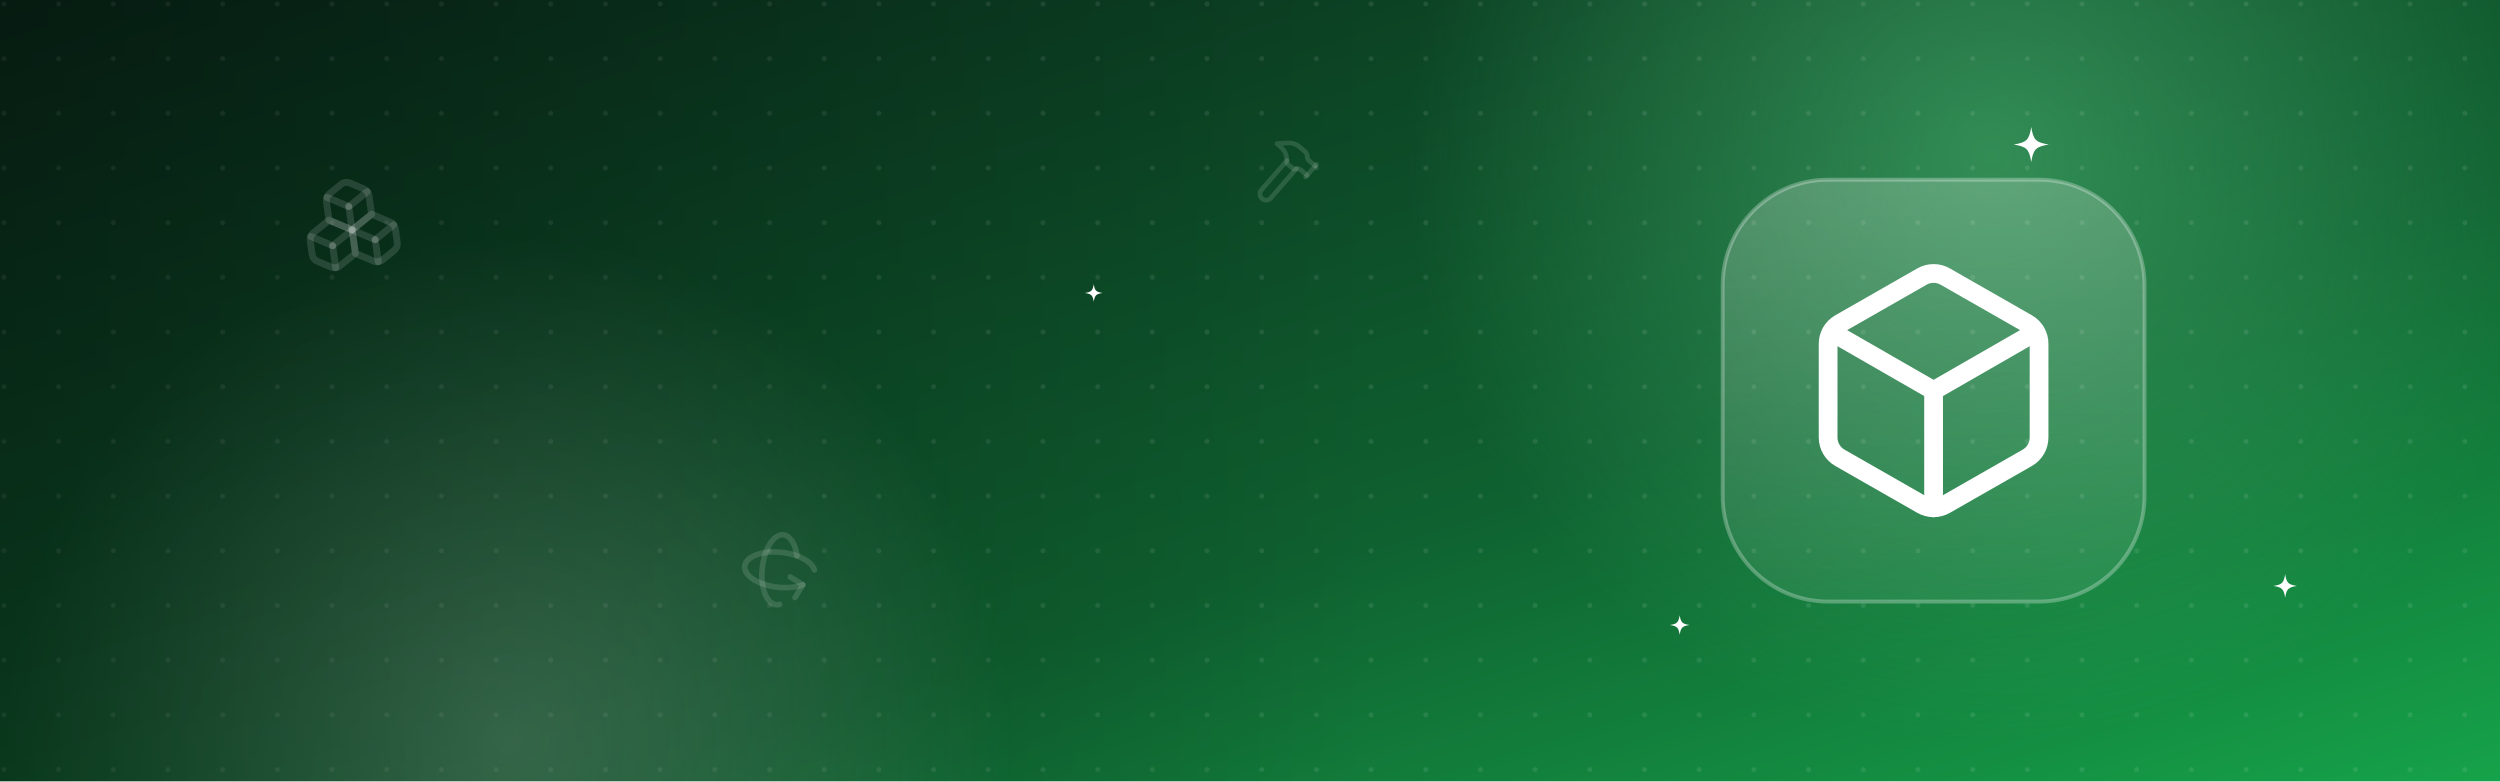
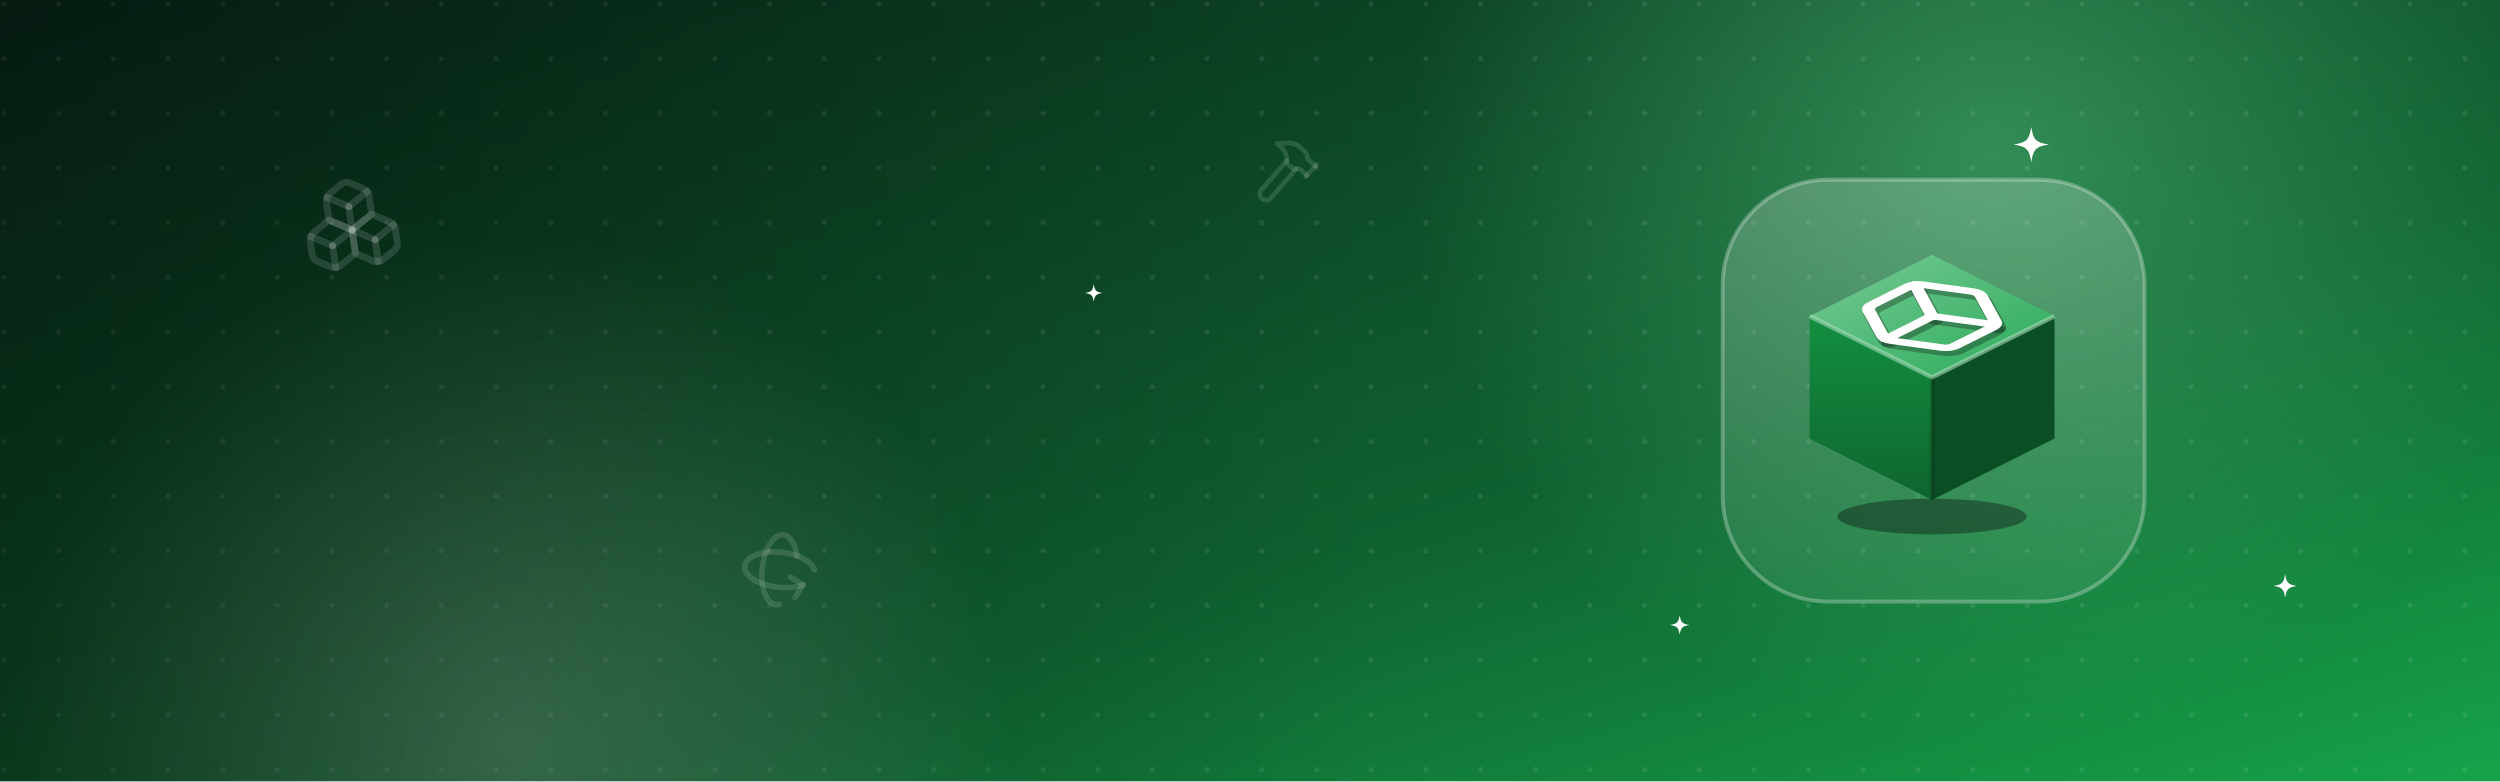
<svg xmlns="http://www.w3.org/2000/svg" viewBox="0 0 1280 400" role="img" aria-hidden="true">
  <defs>
    <linearGradient id="bg" x1="0" y1="0" x2="1" y2="1">
      <stop offset="0" stop-color="#09291a" />
      <stop offset=".62" stop-color="#0f6130" />
      <stop offset="1" stop-color="#16a34a" />
    </linearGradient>
    <radialGradient id="o1">
      <stop offset="0" stop-color="#50ba77" stop-opacity=".55" />
      <stop offset="1" stop-color="#50ba77" stop-opacity="0" />
    </radialGradient>
    <radialGradient id="o2">
      <stop offset="0" stop-color="#ffffff" stop-opacity=".22" />
      <stop offset="1" stop-color="#ffffff" stop-opacity="0" />
    </radialGradient>
    <pattern id="dots" width="28" height="28" patternUnits="userSpaceOnUse">
      <circle cx="2" cy="2" r="1.3" fill="#ffffff" fill-opacity=".09" />
    </pattern>
    <linearGradient id="glass" x1="0" y1="0" x2="0" y2="1">
      <stop offset="0" stop-color="#ffffff" stop-opacity=".22" />
      <stop offset="1" stop-color="#ffffff" stop-opacity=".06" />
    </linearGradient>
    <linearGradient id="fade" x1="0" y1="0" x2="1" y2="0">
      <stop offset="0" stop-color="#000" stop-opacity=".35" />
      <stop offset=".55" stop-color="#000" stop-opacity="0" />
    </linearGradient>
+     <linearGradient id="bbt" x1="0" y1="0" x2="1" y2="1">
+       <stop offset="0" stop-color="#78ca96" />
+       <stop offset="1" stop-color="#29aa58" />
+     </linearGradient>
+     <linearGradient id="bbl" x1="0" y1="0" x2="0" y2="1">
+       <stop offset="0" stop-color="#138f41" />
+       <stop offset="1" stop-color="#0e652e" />
+     </linearGradient>
+     <linearGradient id="bbsh" x1="0" y1="0" x2="1" y2="0">
+       <stop offset="0" stop-color="#fff" stop-opacity="0" />
+       <stop offset=".5" stop-color="#fff" stop-opacity=".55" />
+       <stop offset="1" stop-color="#fff" stop-opacity="0" />
+     </linearGradient>
+     <clipPath id="bbc">
+       <path d="M32 10 L54 21 L32 32 L10 21 Z" />
+     </clipPath>
  </defs>
  <style>.b1,.b2,.f,.s,.k{transform-box:fill-box;transform-origin:50% 50%}
@keyframes b1{to{transform:translate(-90px,40px) scale(1.15)}}@keyframes b2{to{transform:translate(70px,-30px) scale(.9)}}
@keyframes f{0%,100%{transform:translateY(0)}50%{transform:translateY(-10px)}}
@keyframes s{0%,100%{opacity:.25;transform:scale(.5) rotate(0)}50%{opacity:.95;transform:scale(1) rotate(45deg)}}
@keyframes k{0%,100%{transform:translateY(0)}50%{transform:translateY(-6px)}}
.b1{animation:b1 16s ease-in-out infinite alternate}.b2{animation:b2 19s ease-in-out infinite alternate}
.f{animation:f 9s ease-in-out infinite}.f1{animation-duration:11s;animation-delay:-3s}.f2{animation-duration:13s;animation-delay:-6s}
.s{animation:s 3.4s ease-in-out infinite}.k{animation:k 6s ease-in-out infinite}
- @media (prefers-reduced-motion:reduce){.b1,.b2,.f,.s,.k{animation:none!important}}</style>
+ @media (prefers-reduced-motion:reduce){.b1,.b2,.f,.s,.k{animation:none!important}}.bbbob,.bbshadow{transform-box:fill-box;transform-origin:50% 50%}@keyframes bbb{0%,100%{transform:translateY(0)}50%{transform:translateY(-2.2px)}}@keyframes bbsd{0%,100%{transform:scaleX(1);opacity:.35}50%{transform:scaleX(.86);opacity:.22}}@keyframes bbs{0%,55%{transform:translateX(0)}100%{transform:translateX(78px)}}@keyframes bbg{0%,100%{opacity:.9}50%{opacity:1}}.bbbob{animation:bbb 4.2s ease-in-out infinite}.bbshadow{animation:bbsd 4.2s ease-in-out infinite}.bbshine{animation:bbs 5.5s ease-in-out infinite}.bbglow{animation:bbg 4.2s ease-in-out infinite}</style>
  <rect width="1280" height="400" fill="url(#bg)" />
  <circle class="b1" cx="1020" cy="80" r="300" fill="url(#o1)" />
  <circle class="b2" cx="260" cy="380" r="260" fill="url(#o2)" />
  <rect width="1280" height="400" fill="url(#dots)" />
  <rect width="1280" height="400" fill="url(#fade)" />
  <g transform="translate(150 92) rotate(-8) scale(2.2)">
    <g class="f f0" fill="none" stroke="#ffffff" stroke-opacity=".13" stroke-width="1.6" stroke-linecap="round" stroke-linejoin="round">
      <path d="M2.97 12.92A2 2 0 0 0 2 14.63v3.24a2 2 0 0 0 .97 1.71l3 1.8a2 2 0 0 0 2.06 0L12 19v-5.5l-5-3-4.03 2.42Z" />
      <path d="m7 16.5-4.74-2.85" />
      <path d="m7 16.5 5-3" />
      <path d="M7 16.5v5.17" />
      <path d="M12 13.5V19l3.97 2.38a2 2 0 0 0 2.06 0l3-1.8a2 2 0 0 0 .97-1.71v-3.24a2 2 0 0 0-.97-1.71L17 10.5l-5 3Z" />
      <path d="m17 16.5-5-3" />
      <path d="m17 16.5 4.74-2.85" />
      <path d="M17 16.5v5.17" />
      <path d="M7.97 4.42A2 2 0 0 0 7 6.13v4.37l5 3 5-3V6.13a2 2 0 0 0-.97-1.71l-3-1.8a2 2 0 0 0-2.06 0l-3 1.8Z" />
      <path d="M12 8 7.26 5.15" />
      <path d="m12 8 4.74-2.85" />
      <path d="M12 13.5V8" />
    </g>
  </g>
  <g transform="translate(380 268) rotate(6) scale(1.8)">
    <g class="f f1" fill="none" stroke="#ffffff" stroke-opacity=".13" stroke-width="1.6" stroke-linecap="round" stroke-linejoin="round">
      <path d="m15.194 13.707 3.814 1.86-1.86 3.814" />
      <path d="M16.472 7.528 A 5 10 0 1 0 13 21.798" />
      <path d="M21.798 11 A 10 5 0 1 0 19 15.571" />
    </g>
  </g>
  <g transform="translate(640 70) rotate(-4) scale(1.5)">
    <g class="f f2" fill="none" stroke="#ffffff" stroke-opacity=".13" stroke-width="1.6" stroke-linecap="round" stroke-linejoin="round">
      <path d="m15 12-9.373 9.373a1 1 0 0 1-3.001-3L12 9" />
      <path d="m18 15 4-4" />
      <path d="m21.5 11.5-1.914-1.914A2 2 0 0 1 19 8.172v-.344a2 2 0 0 0-.586-1.414l-1.657-1.657A6 6 0 0 0 12.516 3H9l1.243 1.243A6 6 0 0 1 12 8.485V10l2 2h1.172a2 2 0 0 1 1.414.586L18.5 14.5" />
    </g>
  </g>
  <g class="k">
    <rect x="882" y="92" width="216" height="216" rx="54" fill="url(#glass)" stroke="#ffffff" stroke-opacity=".28" stroke-width="2" />
-     <g transform="translate(918 128) scale(6)" fill="none" stroke="#ffffff" stroke-width="1.6" stroke-linecap="round" stroke-linejoin="round">
-       <path d="M21 8a2 2 0 0 0-1-1.73l-7-4a2 2 0 0 0-2 0l-7 4A2 2 0 0 0 3 8v8a2 2 0 0 0 1 1.73l7 4a2 2 0 0 0 2 0l7-4A2 2 0 0 0 21 16Z" />
-       <path d="m3.3 7 8.7 5 8.7-5" />
-       <path d="M12 22V12" />
+     <g transform="translate(898 102) scale(2.85)">
+       <g class="bbbob">
+         <ellipse cx="32" cy="57" rx="17" ry="3.2" fill="#000" opacity=".35" class="bbshadow" />
+         <path d="M10 21 L32 32 V54 L10 43 Z" fill="url(#bbl)" />
+         <path d="M54 21 L32 32 V54 L54 43 Z" fill="#0b4e24" />
+         <path d="M32 10 L54 21 L32 32 L10 21 Z" fill="url(#bbt)" />
+         <path d="M10 21 L32 32 L54 21" fill="none" stroke="#addfc0" stroke-opacity=".55" stroke-width=".8" stroke-linejoin="round" />
+         <path d="M32 32 V54" stroke="#000" stroke-opacity=".18" stroke-width=".8" />
+         <g clip-path="url(#bbc)">
+           <rect class="bbshine" x="-14" y="6" width="14" height="30" fill="url(#bbsh)" transform="skewX(-25)" />
+         </g>
+         <g transform="translate(.5 .8)">
+           <g transform="matrix(0.825 0.4125 -0.825 0.4125 32 11.100)" fill="none" stroke="#000" stroke-opacity=".28" stroke-width="2.4" stroke-linecap="round" stroke-linejoin="round">
+             <path d="M21 8a2 2 0 0 0-1-1.73l-7-4a2 2 0 0 0-2 0l-7 4A2 2 0 0 0 3 8v8a2 2 0 0 0 1 1.73l7 4a2 2 0 0 0 2 0l7-4A2 2 0 0 0 21 16Z" />
+             <path d="m3.3 7 8.7 5 8.7-5" />
+             <path d="M12 22V12" />
+           </g>
+         </g>
+         <g class="bbglow" transform="matrix(0.825 0.4125 -0.825 0.4125 32 11.100)" fill="none" stroke="#fff" stroke-width="2" stroke-linecap="round" stroke-linejoin="round">
+           <path d="M21 8a2 2 0 0 0-1-1.73l-7-4a2 2 0 0 0-2 0l-7 4A2 2 0 0 0 3 8v8a2 2 0 0 0 1 1.73l7 4a2 2 0 0 0 2 0l7-4A2 2 0 0 0 21 16Z" />
+           <path d="m3.3 7 8.7 5 8.7-5" />
+           <path d="M12 22V12" />
+         </g>
+       </g>
    </g>
  </g>
  <g transform="translate(1040 74) scale(0.9)">
    <path class="s" style="animation-delay:0s" d="M0 -10 C1.2 -2.6 2.6 -1.2 10 0 C2.6 1.2 1.2 2.6 0 10 C-1.2 2.6 -2.6 1.2 -10 0 C-2.6 -1.2 -1.2 -2.6 0 -10Z" fill="#ffffff" />
  </g>
  <g transform="translate(1170 300) scale(0.6)">
    <path class="s" style="animation-delay:1.1s" d="M0 -10 C1.2 -2.6 2.6 -1.2 10 0 C2.6 1.2 1.2 2.6 0 10 C-1.2 2.6 -2.6 1.2 -10 0 C-2.6 -1.2 -1.2 -2.6 0 -10Z" fill="#ffffff" />
  </g>
  <g transform="translate(860 320) scale(0.5)">
    <path class="s" style="animation-delay:2.2s" d="M0 -10 C1.2 -2.6 2.6 -1.2 10 0 C2.6 1.2 1.2 2.6 0 10 C-1.2 2.6 -2.6 1.2 -10 0 C-2.6 -1.2 -1.2 -2.6 0 -10Z" fill="#ffffff" />
  </g>
  <g transform="translate(560 150) scale(0.45)">
    <path class="s" style="animation-delay:0.6s" d="M0 -10 C1.2 -2.6 2.6 -1.2 10 0 C2.6 1.2 1.2 2.6 0 10 C-1.2 2.6 -2.6 1.2 -10 0 C-2.6 -1.2 -1.2 -2.6 0 -10Z" fill="#ffffff" />
  </g>
</svg>
